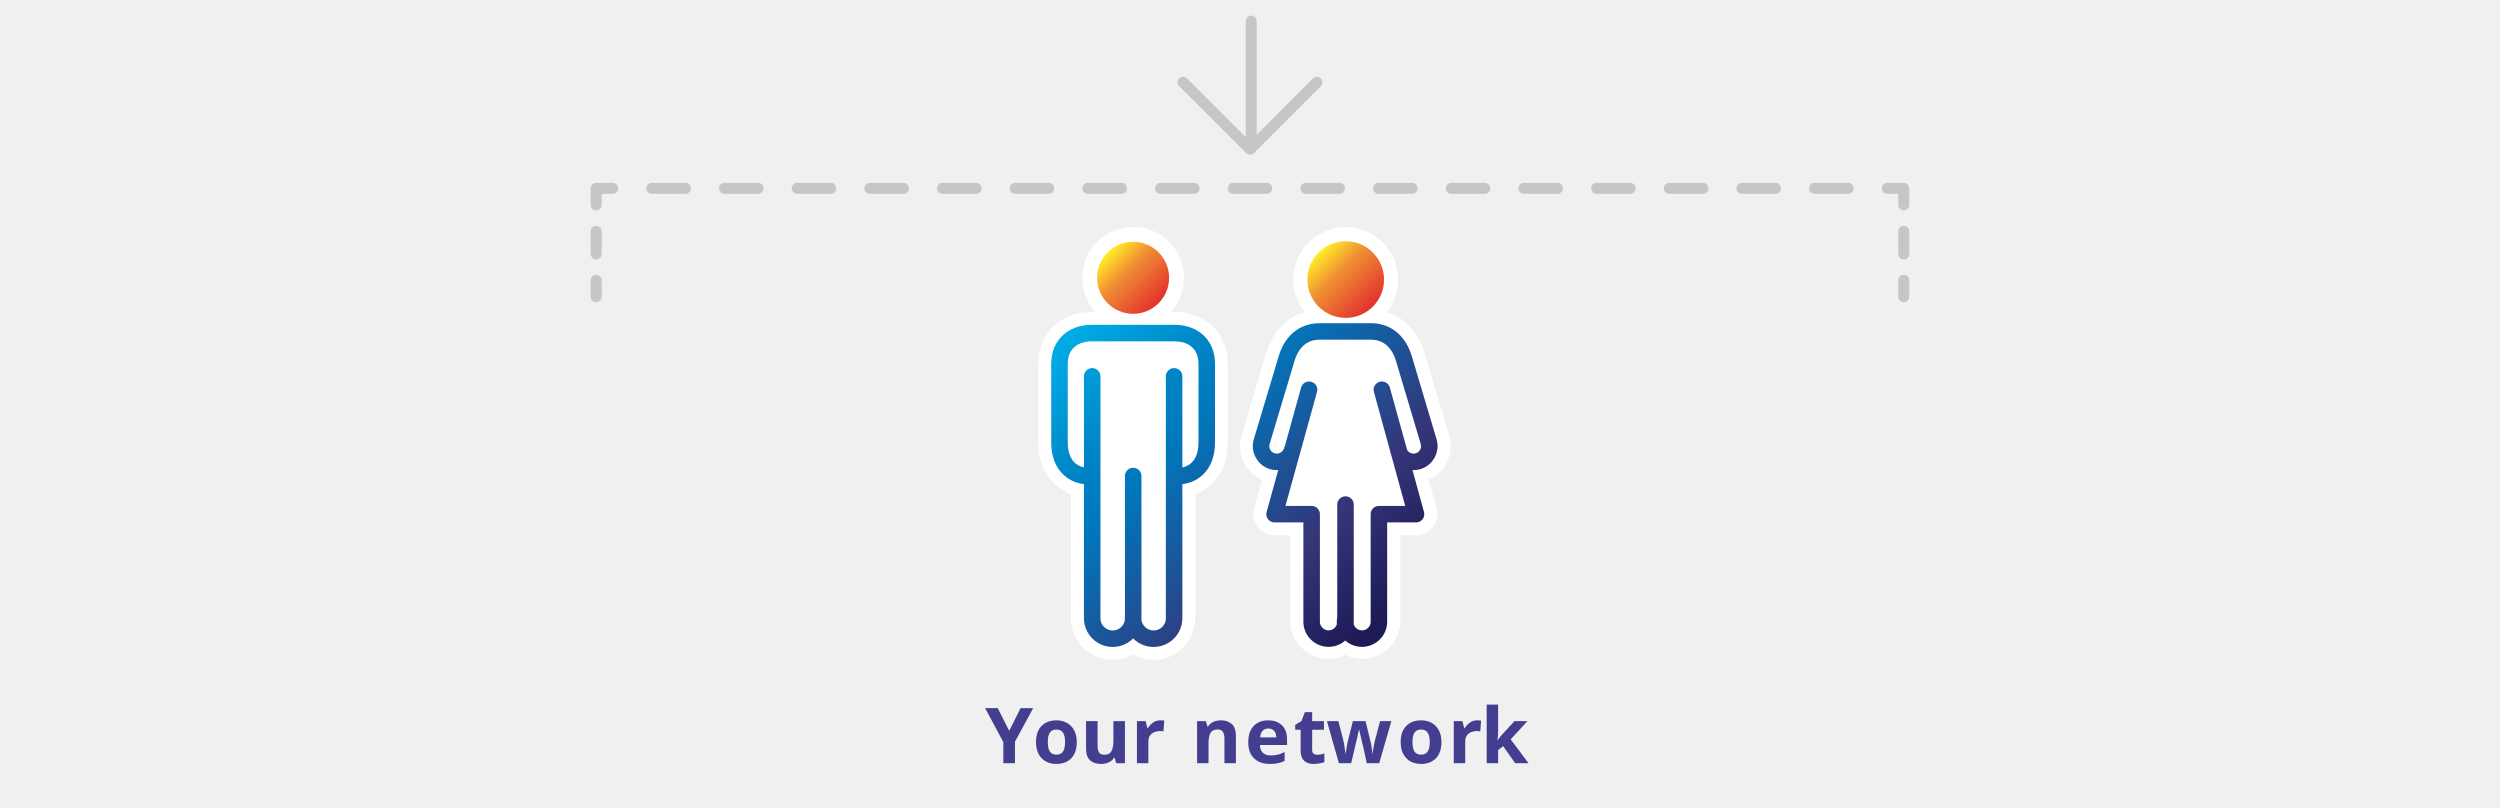
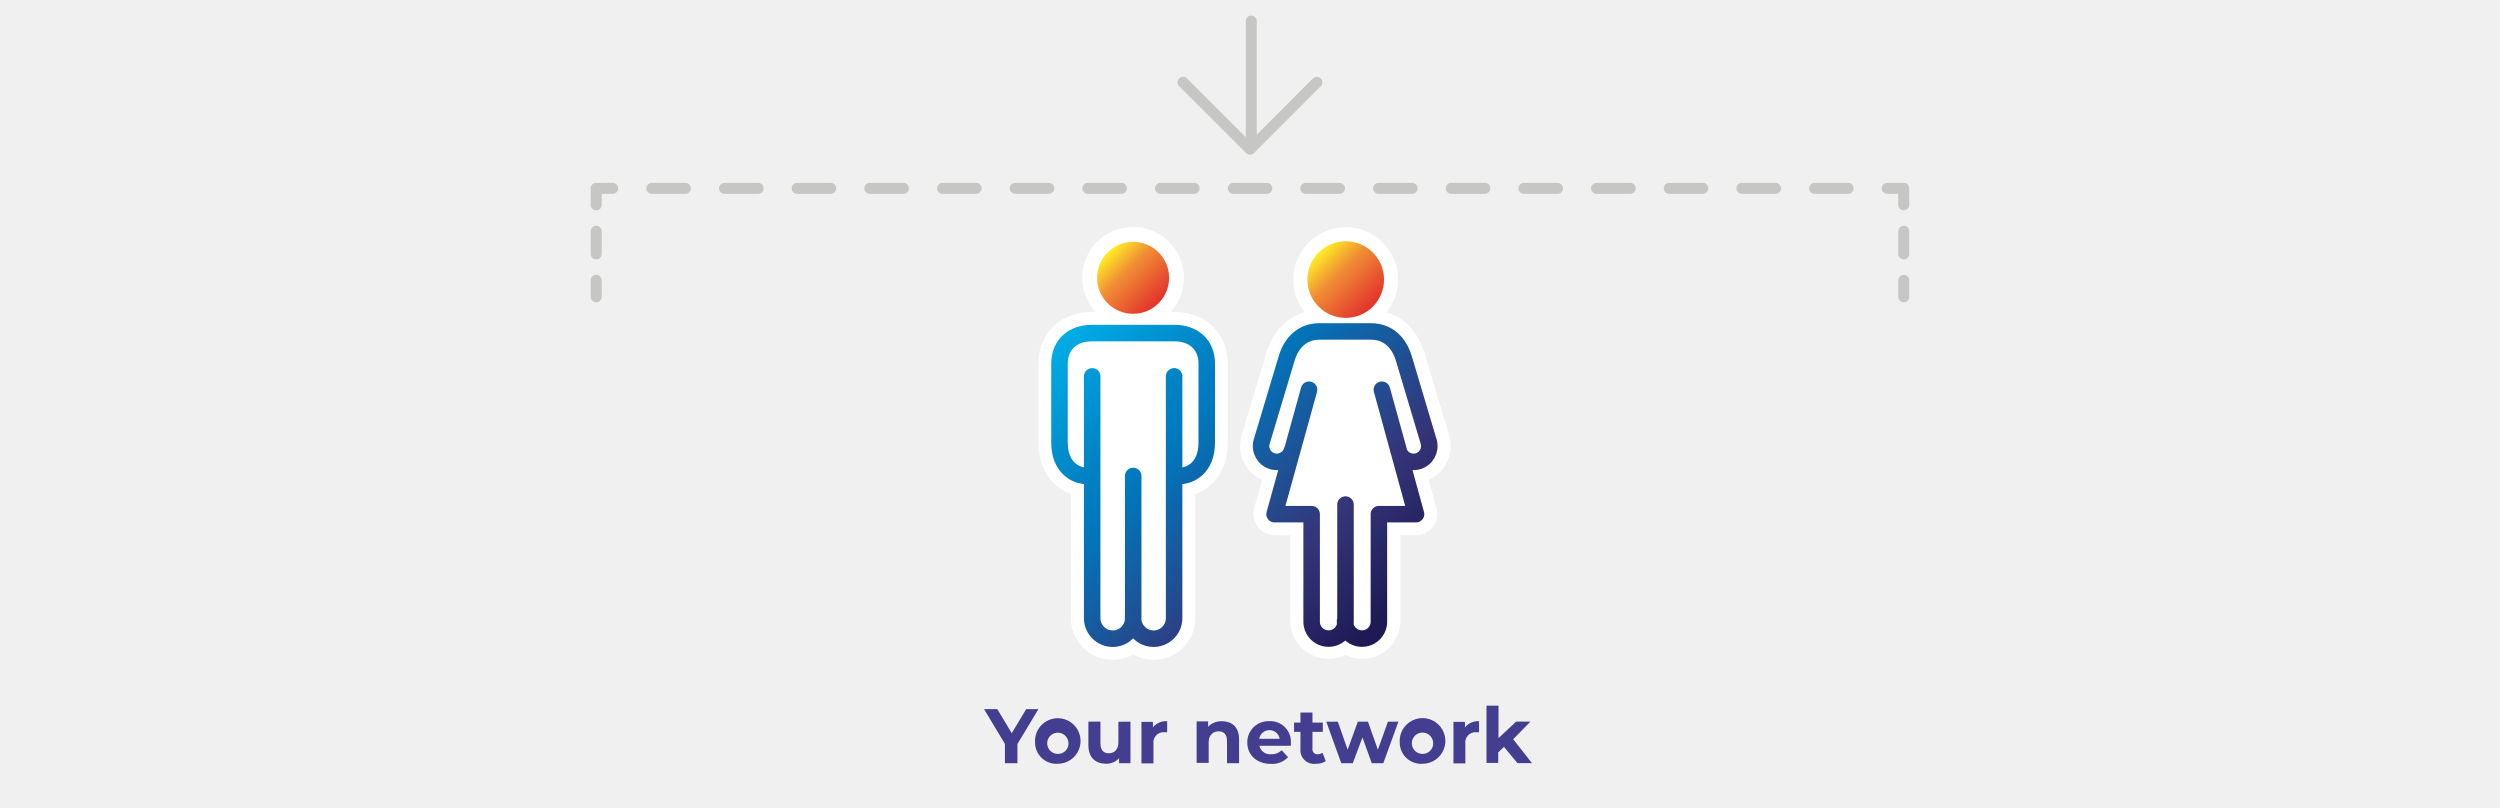
<svg xmlns="http://www.w3.org/2000/svg" xmlns:xlink="http://www.w3.org/1999/xlink" viewBox="0 0 454.09 146.72">
  <defs>
-     <style>.cls-1,.cls-10,.cls-14,.cls-15,.cls-9{fill:none;}.cls-1,.cls-10,.cls-2,.cls-9{stroke:#c6c6c5;stroke-width:2px;}.cls-1,.cls-10,.cls-13,.cls-14,.cls-15,.cls-2,.cls-9{stroke-linecap:round;stroke-linejoin:round;}.cls-2{fill:#b1b1b1;}.cls-3{font-size:14px;fill:#433e8f;font-family:Montserrat-Bold, Montserrat;font-weight:700;}.cls-4{letter-spacing:-0.06em;}.cls-5{letter-spacing:0.01em;}.cls-6{letter-spacing:-0.01em;}.cls-7{letter-spacing:-0.01em;}.cls-8{letter-spacing:0em;}.cls-9{stroke-dasharray:4.11 4.8;}.cls-10{stroke-dasharray:6.09 7.11;}.cls-11,.cls-12,.cls-13{fill:#fff;}.cls-11,.cls-13{stroke:#fff;}.cls-11{stroke-miterlimit:10;stroke-width:5.12px;}.cls-13{stroke-width:7.68px;}.cls-14{stroke-width:2.56px;stroke:url(#New_Gradient_Swatch_2);}.cls-15{stroke-width:3px;stroke:url(#New_Gradient_Swatch_2-2);}.cls-16{fill:url(#New_Gradient_Swatch_3);}.cls-17{fill:url(#New_Gradient_Swatch_3-2);}</style>
+     <style>.cls-1,.cls-10,.cls-4,.cls-5,.cls-9{fill:none;}.cls-1,.cls-2,.cls-4,.cls-5{stroke:#c6c6c5;stroke-width:2px;}.cls-1,.cls-10,.cls-2,.cls-4,.cls-5,.cls-8,.cls-9{stroke-linecap:round;stroke-linejoin:round;}.cls-2{fill:#b1b1b1;}.cls-3{fill:#433e8f;}.cls-4{stroke-dasharray:4.11 4.8;}.cls-5{stroke-dasharray:6.09 7.11;}.cls-6,.cls-7,.cls-8{fill:#fff;}.cls-6,.cls-8{stroke:#fff;}.cls-6{stroke-miterlimit:10;stroke-width:5.12px;}.cls-8{stroke-width:7.68px;}.cls-9{stroke-width:2.56px;stroke:url(#New_Gradient_Swatch_2);}.cls-10{stroke-width:3px;stroke:url(#New_Gradient_Swatch_2-2);}.cls-11{fill:url(#New_Gradient_Swatch_3);}.cls-12{fill:url(#New_Gradient_Swatch_3-2);}</style>
    <linearGradient id="New_Gradient_Swatch_2" x1="187.19" y1="67.05" x2="224.42" y2="104.28" gradientUnits="userSpaceOnUse">
      <stop offset="0" stop-color="#00ade6" />
      <stop offset="0.06" stop-color="#00a3de" />
      <stop offset="0.25" stop-color="#0083c5" />
      <stop offset="0.36" stop-color="#0077bc" />
      <stop offset="0.73" stop-color="#353579" />
      <stop offset="0.97" stop-color="#1d1a55" />
    </linearGradient>
    <linearGradient id="New_Gradient_Swatch_2-2" x1="195.98" y1="57.96" x2="252.33" y2="114.31" xlink:href="#New_Gradient_Swatch_2" />
    <linearGradient id="New_Gradient_Swatch_3" x1="239.51" y1="45.86" x2="249.36" y2="55.7" gradientUnits="userSpaceOnUse">
      <stop offset="0" stop-color="#ffee25" />
      <stop offset="0.37" stop-color="#f08f34" />
      <stop offset="1" stop-color="#e2312d" />
    </linearGradient>
    <linearGradient id="New_Gradient_Swatch_3-2" x1="201.18" y1="45.84" x2="210.43" y2="55.08" xlink:href="#New_Gradient_Swatch_3" />
  </defs>
  <g id="Orange-3" data-name="Orange">
    <polyline class="cls-1" points="214.89 14.95 227.05 27.1 239.19 14.95" />
    <line class="cls-2" x1="227.27" y1="3.83" x2="227.27" y2="25.37" />
-     <text class="cls-3" transform="translate(178.93 138.62)">
-       <tspan class="cls-4">Y</tspan>
-       <tspan x="8.62" y="0">our </tspan>
-       <tspan class="cls-5" x="37.41" y="0">n</tspan>
-       <tspan x="47.17" y="0">e</tspan>
-       <tspan class="cls-6" x="56" y="0">t</tspan>
-       <tspan class="cls-7" x="61.95" y="0">w</tspan>
-       <tspan x="74.86" y="0">o</tspan>
-       <tspan class="cls-8" x="84.03" y="0">r</tspan>
-       <tspan x="90.01" y="0">k</tspan>
-     </text>
+     <path class="cls-3" d="M184.8,135.14v3.48h-2.27v-3.5l-3.79-6.31h2.41l2.62,4.36,2.62-4.36h2.22Z" />
+     <path class="cls-3" d="M188,134.85a4.14,4.14,0,1,1,4.14,3.88A3.88,3.88,0,0,1,188,134.85Zm6.06,0a1.93,1.93,0,1,0-1.92,2.09A1.9,1.9,0,0,0,194.07,134.85Z" />
+     <path class="cls-3" d="M205.33,131.08v7.54h-2.07v-.9a3.06,3.06,0,0,1-2.34,1c-1.9,0-3.23-1.06-3.23-3.39v-4.26h2.19V135c0,1.26.56,1.82,1.53,1.82s1.73-.64,1.73-2v-3.73Z" />
+     <path class="cls-3" d="M212,131v2a4.15,4.15,0,0,0-.49,0,1.85,1.85,0,0,0-2,2.1v3.56h-2.18v-7.54h2.08v1A3,3,0,0,1,212,131Z" />
+     <path class="cls-3" d="M225.06,134.3v4.32h-2.19v-4c0-1.22-.56-1.78-1.53-1.78s-1.8.65-1.8,2v3.73h-2.19v-7.54h2.09V132a3.31,3.31,0,0,1,2.49-1C223.71,131,225.06,132,225.06,134.3Z" />
+     <path class="cls-3" d="M234.45,135.47h-5.7A2,2,0,0,0,230.9,137a2.58,2.58,0,0,0,1.9-.73l1.16,1.26a3.94,3.94,0,0,1-3.11,1.22c-2.61,0-4.3-1.64-4.3-3.88a3.83,3.83,0,0,1,4-3.88,3.73,3.73,0,0,1,3.92,3.91C234.49,135.05,234.46,135.28,234.45,135.47Zm-5.73-1.28h3.71a1.88,1.88,0,0,0-3.71,0Z" />
+     <path class="cls-3" d="M240.8,138.25a3,3,0,0,1-1.78.48,2.48,2.48,0,0,1-2.81-2.7v-3.1h-1.16v-1.68h1.16v-1.83h2.18v1.83h1.88v1.68h-1.88V136a.88.88,0,0,0,.94,1,1.45,1.45,0,0,0,.89-.28Z" />
+     <path class="cls-3" d="M254,131.08l-2.74,7.54h-2.1l-1.69-4.68-1.75,4.68h-2.1l-2.72-7.54H243l1.78,5.1,1.85-5.1h1.84l1.8,5.1,1.83-5.1Z" />
+     <path class="cls-3" d="M254.24,134.85a4.15,4.15,0,1,1,4.15,3.88A3.88,3.88,0,0,1,254.24,134.85Zm6.07,0a1.94,1.94,0,1,0-1.92,2.09A1.91,1.91,0,0,0,260.31,134.85Z" />
+     <path class="cls-3" d="M268.65,131v2a4.15,4.15,0,0,0-.49,0,1.85,1.85,0,0,0-2,2.1v3.56H264v-7.54h2.09v1A3,3,0,0,1,268.65,131Z" />
+     <path class="cls-3" d="M273.18,135.66l-1.05,1v1.92H270v-10.4h2.18v5.89l3.2-3h2.6l-3.13,3.2,3.41,4.34h-2.64Z" />
    <line class="cls-1" x1="108.29" y1="53.91" x2="108.29" y2="50.91" />
-     <line class="cls-9" x1="108.29" y1="46.12" x2="108.29" y2="39.61" />
+     <line class="cls-4" x1="108.29" y1="46.12" x2="108.29" y2="39.61" />
    <polyline class="cls-1" points="108.29 37.21 108.29 34.21 111.29 34.21" />
-     <line class="cls-10" x1="118.4" y1="34.21" x2="339.24" y2="34.21" />
+     <line class="cls-5" x1="118.4" y1="34.21" x2="339.24" y2="34.21" />
    <polyline class="cls-1" points="342.79 34.21 345.79 34.21 345.79 37.21" />
-     <line class="cls-9" x1="345.79" y1="42.01" x2="345.79" y2="48.52" />
+     <line class="cls-4" x1="345.79" y1="42.01" x2="345.79" y2="48.52" />
    <line class="cls-1" x1="345.79" y1="50.91" x2="345.79" y2="53.91" />
+     <circle class="cls-6" cx="244.43" cy="50.78" r="6.96" />
+     <path class="cls-6" d="M247.43,117.1a4.35,4.35,0,0,1-3.08-1.28,4.32,4.32,0,0,1-3.07,1.28,4.37,4.37,0,0,1-4.36-4.36V94.67h-5.45a1.28,1.28,0,0,1-1-.51,1.26,1.26,0,0,1-.22-1.11l2.19-7.91a4,4,0,0,1-1.61-.12,4.14,4.14,0,0,1-2.88-5.1l4.53-15.15c.39-1.36,2.07-5.85,7.19-5.85h9.4c5.13,0,6.81,4.49,7.2,5.87l4.52,15.1A4.16,4.16,0,0,1,257.9,85a4.05,4.05,0,0,1-1.62.12l2.19,7.91a1.26,1.26,0,0,1-.21,1.11,1.28,1.28,0,0,1-1,.51h-5.46v18.07A4.36,4.36,0,0,1,247.43,117.1Z" />
+     <path class="cls-7" d="M205.81,58.35a7.89,7.89,0,1,1,7.89-7.89A7.9,7.9,0,0,1,205.81,58.35Z" />
+     <path class="cls-7" d="M205.81,43.92a6.54,6.54,0,1,1-6.54,6.54,6.54,6.54,0,0,1,6.54-6.54m0-2.7a9.24,9.24,0,1,0,9.24,9.24,9.25,9.25,0,0,0-9.24-9.24Z" />
+     <path class="cls-8" d="M205.81,86.46v25.63a3.73,3.73,0,1,1-7.45,0V68.36m15.75,18.1c2.1,0,5.06-1.46,5.06-6.12V66.09c0-3.66-2.59-5.59-5.83-5.59H198.28c-3.24,0-5.84,1.93-5.84,5.59V80.34c0,4.66,3,6.12,5.07,6.12m8.3,25.63a3.73,3.73,0,1,0,7.45,0V68.36" />
+     <rect class="cls-7" x="200.37" y="73.04" width="11.31" height="27.52" />
+     <path class="cls-9" d="M205.81,86.46v25.63a3.73,3.73,0,1,1-7.45,0V68.36m15.75,18.1c2.1,0,5.06-1.46,5.06-6.12V66.09c0-3.66-2.59-5.59-5.83-5.59H198.28c-3.24,0-5.84,1.93-5.84,5.59V80.34c0,4.66,3,6.12,5.07,6.12m8.3,25.63a3.73,3.73,0,1,0,7.45,0V68.36" />
+     <path class="cls-10" d="M234.67,81.8a2.86,2.86,0,0,1-5.51-1.54l4.53-15.12c.5-1.78,2.06-4.94,6-4.94h4.7m-9.8,22.08,3.18-11.49-6.26,22.6h6.73v19.35a3.08,3.08,0,1,0,6.15,0V91.65M254,81.8a2.86,2.86,0,0,0,5.51-1.54L255,65.14c-.51-1.78-2.07-4.94-6-4.94h-4.69m0,52.54a3.08,3.08,0,1,0,6.15,0V93.39h6.74L251,70.79l3.18,11.49m-48.35,4.18v25.63a3.73,3.73,0,1,1-7.45,0V68.36m15.75,18.1c2.1,0,5.06-1.46,5.06-6.12V66.09c0-3.66-2.59-5.59-5.83-5.59H198.28c-3.24,0-5.84,1.93-5.84,5.59V80.34c0,4.66,3,6.12,5.07,6.12m8.3,25.63a3.73,3.73,0,1,0,7.45,0V68.36" />
    <circle class="cls-11" cx="244.43" cy="50.78" r="6.96" />
-     <path class="cls-11" d="M247.43,117.1a4.35,4.35,0,0,1-3.08-1.28,4.32,4.32,0,0,1-3.07,1.28,4.37,4.37,0,0,1-4.36-4.36V94.67h-5.45a1.28,1.28,0,0,1-1-.51,1.26,1.26,0,0,1-.22-1.11l2.19-7.91a4,4,0,0,1-1.61-.12,4.14,4.14,0,0,1-2.88-5.1l4.53-15.15c.39-1.36,2.07-5.85,7.19-5.85h9.4c5.13,0,6.81,4.49,7.2,5.87l4.52,15.1A4.16,4.16,0,0,1,257.9,85a4.05,4.05,0,0,1-1.62.12l2.19,7.91a1.26,1.26,0,0,1-.21,1.11,1.28,1.28,0,0,1-1,.51h-5.46v18.07A4.36,4.36,0,0,1,247.43,117.1Z" />
-     <path class="cls-12" d="M205.81,58.35a7.89,7.89,0,1,1,7.89-7.89A7.9,7.9,0,0,1,205.81,58.35Z" />
-     <path class="cls-12" d="M205.81,43.92a6.54,6.54,0,1,1-6.54,6.54,6.54,6.54,0,0,1,6.54-6.54m0-2.7a9.24,9.24,0,1,0,9.24,9.24,9.25,9.25,0,0,0-9.24-9.24Z" />
-     <path class="cls-13" d="M205.81,86.46v25.63a3.73,3.73,0,1,1-7.45,0V68.36m15.75,18.1c2.1,0,5.06-1.46,5.06-6.12V66.09c0-3.66-2.59-5.59-5.83-5.59H198.28c-3.24,0-5.84,1.93-5.84,5.59V80.34c0,4.66,3,6.12,5.07,6.12m8.3,25.63a3.73,3.73,0,1,0,7.45,0V68.36" />
-     <rect class="cls-12" x="200.37" y="73.04" width="11.31" height="27.52" />
-     <path class="cls-14" d="M205.81,86.46v25.63a3.73,3.73,0,1,1-7.45,0V68.36m15.75,18.1c2.1,0,5.06-1.46,5.06-6.12V66.09c0-3.66-2.59-5.59-5.83-5.59H198.28c-3.24,0-5.84,1.93-5.84,5.59V80.34c0,4.66,3,6.12,5.07,6.12m8.3,25.63a3.73,3.73,0,1,0,7.45,0V68.36" />
-     <path class="cls-15" d="M234.67,81.8a2.86,2.86,0,0,1-5.51-1.54l4.53-15.12c.5-1.78,2.06-4.94,6-4.94h4.7m-9.8,22.08,3.18-11.49-6.26,22.6h6.73v19.35a3.08,3.08,0,1,0,6.15,0V91.65M254,81.8a2.86,2.86,0,0,0,5.51-1.54L255,65.14c-.51-1.78-2.07-4.94-6-4.94h-4.69m0,52.54a3.08,3.08,0,1,0,6.15,0V93.39h6.74L251,70.79l3.18,11.49m-48.35,4.18v25.63a3.73,3.73,0,1,1-7.45,0V68.36m15.75,18.1c2.1,0,5.06-1.46,5.06-6.12V66.09c0-3.66-2.59-5.59-5.83-5.59H198.28c-3.24,0-5.84,1.93-5.84,5.59V80.34c0,4.66,3,6.12,5.07,6.12m8.3,25.63a3.73,3.73,0,1,0,7.45,0V68.36" />
-     <circle class="cls-16" cx="244.43" cy="50.78" r="6.96" />
-     <circle class="cls-17" cx="205.81" cy="50.46" r="6.54" />
+     <circle class="cls-12" cx="205.81" cy="50.46" r="6.54" />
  </g>
</svg>
